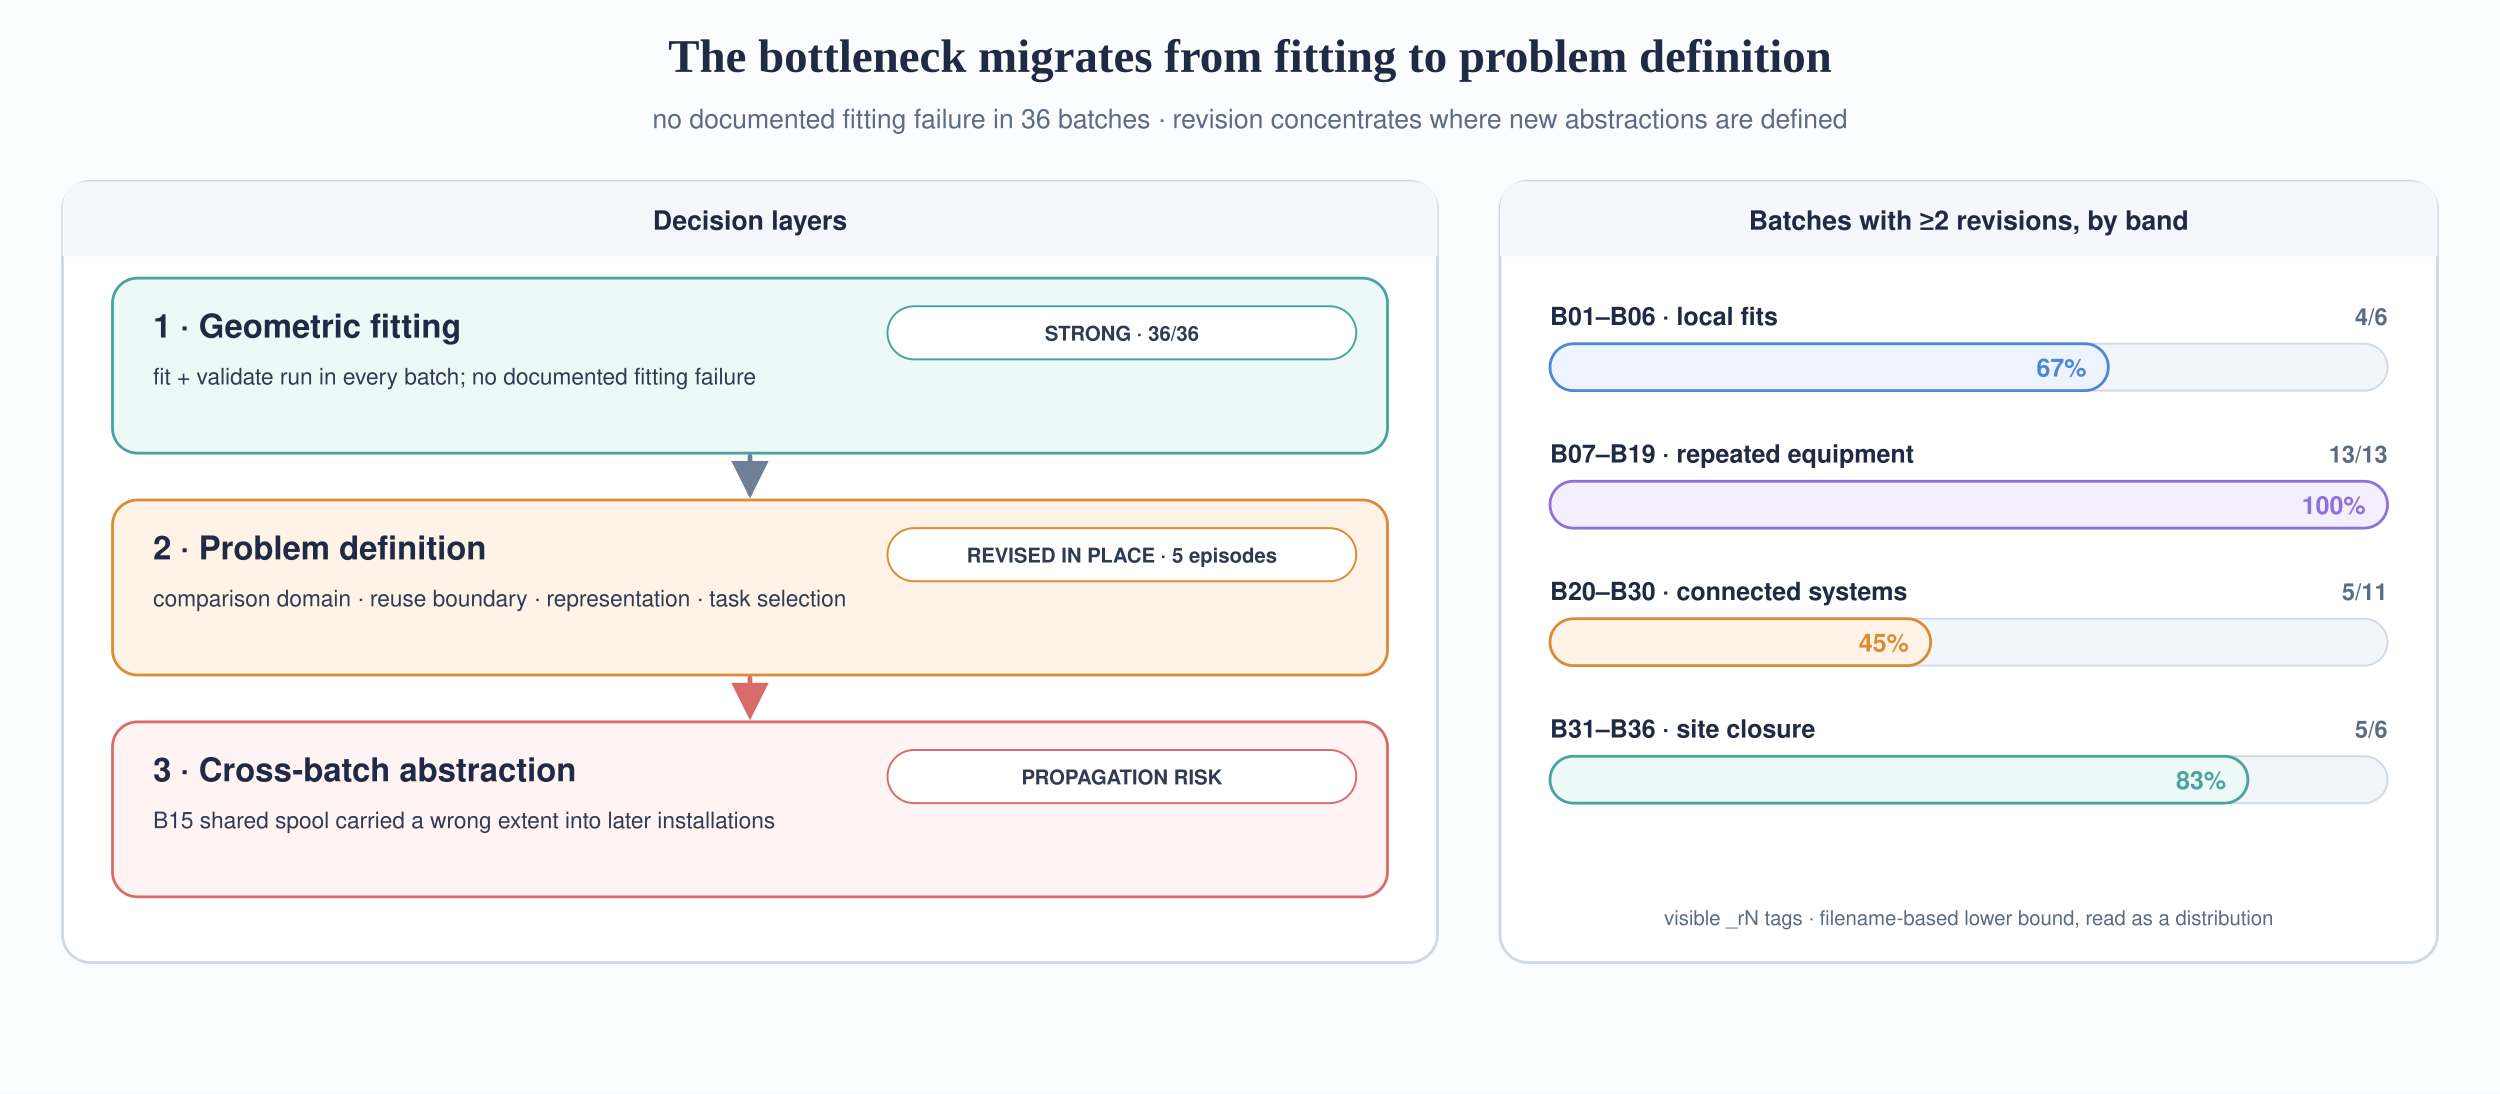
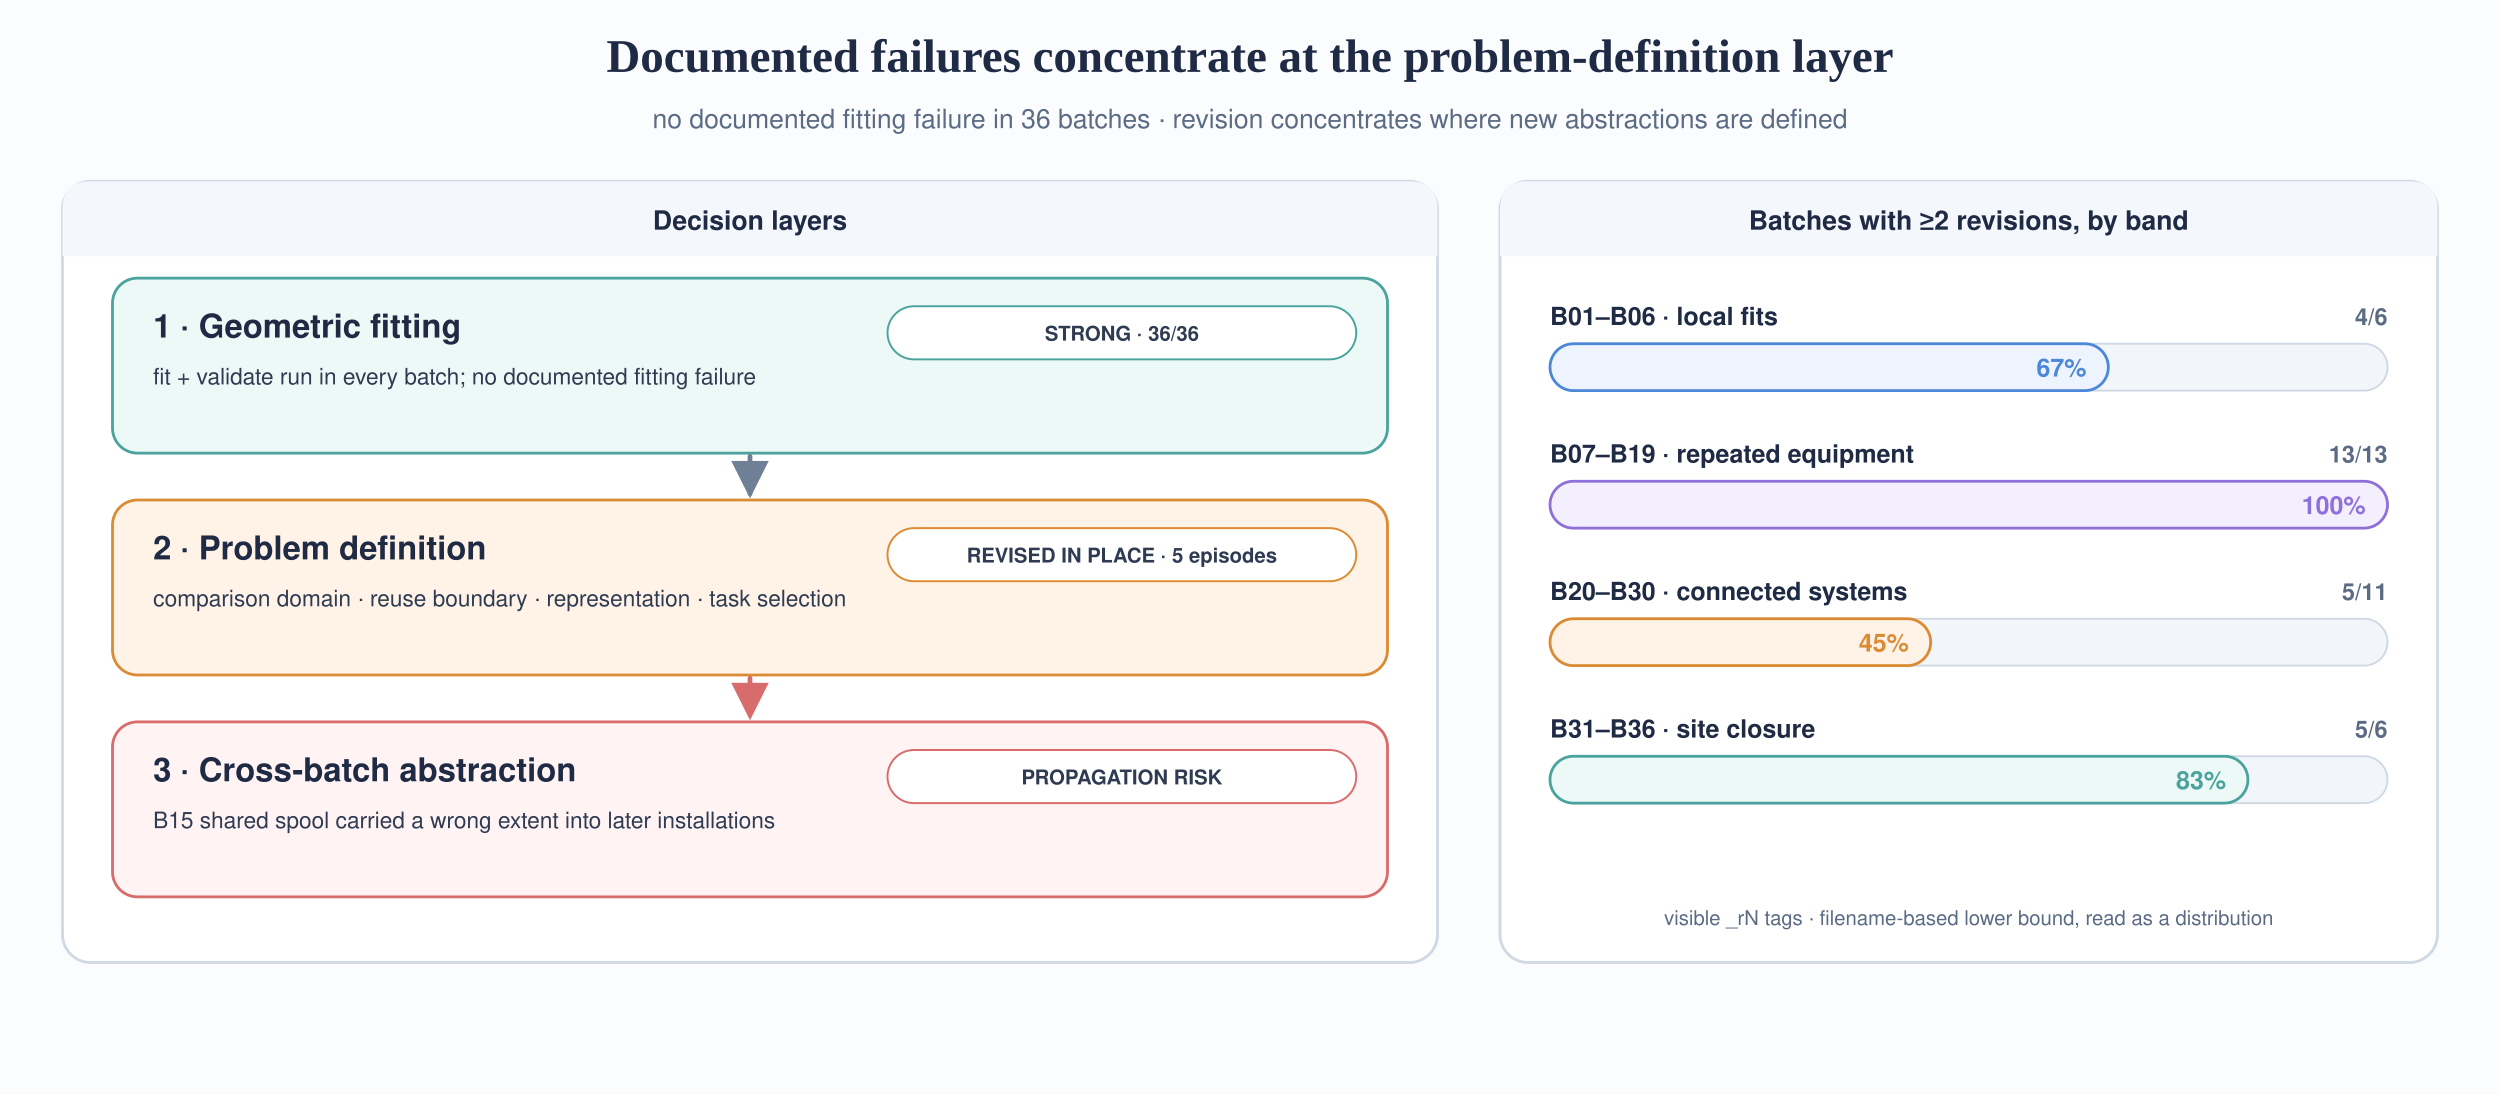
<svg xmlns="http://www.w3.org/2000/svg" width="1600" height="700" viewBox="0 0 1600 700">
  <defs>
    <marker id="arrow" markerWidth="8" markerHeight="8" refX="7" refY="4" orient="auto" markerUnits="strokeWidth">
      <path d="M0,0 L8,4 L0,8 z" fill="#6f7f95" />
    </marker>
  </defs>
  <defs>
    <marker id="arrowRed" markerWidth="8" markerHeight="8" refX="7" refY="4" orient="auto" markerUnits="strokeWidth">
      <path d="M0,0 L8,4 L0,8 z" fill="#d86c6c" />
    </marker>
  </defs>
  <rect x="0" y="0" width="1600" height="700" rx="0" fill="#fbfcfe" stroke="none" stroke-width="0" />
  <text x="800.0" y="46" text-anchor="middle" font-family="Georgia,Times New Roman,serif" font-size="30" font-weight="700" fill="#1f2a44">
-     <tspan x="800.0" dy="0">The bottleneck migrates from fitting to problem definition</tspan>
+     <tspan x="800.0" dy="0">Documented failures concentrate at the problem-definition layer</tspan>
  </text>
  <text x="800.0" y="82" text-anchor="middle" font-family="Helvetica,Arial,sans-serif" font-size="17" font-weight="400" fill="#5b6b84">
    <tspan x="800.0" dy="0">no documented fitting failure in 36 batches · revision concentrates where new abstractions are defined</tspan>
  </text>
  <rect x="40" y="116" width="880" height="500" rx="18" fill="white" stroke="#cfd8e3" stroke-width="1.8" />
  <path d="M58,116 H902 Q920,116 920,134 V164 H40 V134 Q40,116 58,116 Z" fill="#f4f7fb" />
  <text x="480.0" y="147" text-anchor="middle" font-family="Helvetica,Arial,sans-serif" font-size="17" font-weight="700" fill="#1f2a44">
    <tspan x="480.0" dy="0">Decision layers</tspan>
  </text>
  <rect x="72" y="178" width="816" height="112" rx="16" fill="#edf9f7" stroke="#4aa39d" stroke-width="1.8" />
  <text x="98" y="216" text-anchor="start" font-family="Helvetica,Arial,sans-serif" font-size="21" font-weight="700" fill="#1f2a44">
    <tspan x="98" dy="0">1 · Geometric fitting</tspan>
  </text>
  <rect x="568" y="196" width="300" height="34" rx="17" fill="white" stroke="#4aa39d" stroke-width="1.25" />
  <text x="718.0" y="218" text-anchor="middle" font-family="Helvetica,Arial,sans-serif" font-size="13" font-weight="700" fill="#2f3b52">
    <tspan x="718.0" dy="0">STRONG · 36/36</tspan>
  </text>
  <text x="98" y="246" text-anchor="start" font-family="Helvetica,Arial,sans-serif" font-size="14.5" font-weight="400" fill="#2f3b52">
    <tspan x="98" dy="0">fit + validate run in every batch; no documented fitting failure</tspan>
  </text>
  <line x1="480.0" y1="292" x2="480.0" y2="316" stroke="#6f7f95" stroke-width="3" stroke-linecap="round" marker-end="url(#arrow)" />
  <rect x="72" y="320" width="816" height="112" rx="16" fill="#fff3e8" stroke="#db8b33" stroke-width="1.8" />
  <text x="98" y="358" text-anchor="start" font-family="Helvetica,Arial,sans-serif" font-size="21" font-weight="700" fill="#1f2a44">
    <tspan x="98" dy="0">2 · Problem definition</tspan>
  </text>
  <rect x="568" y="338" width="300" height="34" rx="17" fill="white" stroke="#db8b33" stroke-width="1.25" />
  <text x="718.0" y="360" text-anchor="middle" font-family="Helvetica,Arial,sans-serif" font-size="13" font-weight="700" fill="#2f3b52">
    <tspan x="718.0" dy="0">REVISED IN PLACE · 5 episodes</tspan>
  </text>
  <text x="98" y="388" text-anchor="start" font-family="Helvetica,Arial,sans-serif" font-size="14.5" font-weight="400" fill="#2f3b52">
    <tspan x="98" dy="0">comparison domain · reuse boundary · representation · task selection</tspan>
  </text>
  <line x1="480.0" y1="434" x2="480.0" y2="458" stroke="#d86c6c" stroke-width="3" stroke-linecap="round" stroke-dasharray="7 7" marker-end="url(#arrowRed)" />
  <rect x="72" y="462" width="816" height="112" rx="16" fill="#fff3f3" stroke="#d86c6c" stroke-width="1.8" />
  <text x="98" y="500" text-anchor="start" font-family="Helvetica,Arial,sans-serif" font-size="21" font-weight="700" fill="#1f2a44">
    <tspan x="98" dy="0">3 · Cross-batch abstraction</tspan>
  </text>
  <rect x="568" y="480" width="300" height="34" rx="17" fill="white" stroke="#d86c6c" stroke-width="1.25" />
  <text x="718.0" y="502" text-anchor="middle" font-family="Helvetica,Arial,sans-serif" font-size="13" font-weight="700" fill="#2f3b52">
    <tspan x="718.0" dy="0">PROPAGATION RISK</tspan>
  </text>
  <text x="98" y="530" text-anchor="start" font-family="Helvetica,Arial,sans-serif" font-size="14.5" font-weight="400" fill="#2f3b52">
    <tspan x="98" dy="0">B15 shared spool carried a wrong extent into later installations</tspan>
  </text>
  <rect x="960" y="116" width="600" height="500" rx="18" fill="white" stroke="#cfd8e3" stroke-width="1.8" />
  <path d="M978,116 H1542 Q1560,116 1560,134 V164 H960 V134 Q960,116 978,116 Z" fill="#f4f7fb" />
  <text x="1260.0" y="147" text-anchor="middle" font-family="Helvetica,Arial,sans-serif" font-size="17" font-weight="700" fill="#1f2a44">
    <tspan x="1260.0" dy="0">Batches with ≥2 revisions, by band</tspan>
  </text>
  <text x="992" y="208" text-anchor="start" font-family="Helvetica,Arial,sans-serif" font-size="16" font-weight="700" fill="#1f2a44">
    <tspan x="992" dy="0">B01–B06 · local fits</tspan>
  </text>
  <text x="1528" y="208" text-anchor="end" font-family="Helvetica,Arial,sans-serif" font-size="15" font-weight="700" fill="#5b6b84">
    <tspan x="1528" dy="0">4/6</tspan>
  </text>
  <rect x="992" y="220" width="536" height="30" rx="15" fill="#f2f5fa" stroke="#cfd8e3" stroke-width="1.2" />
  <rect x="992" y="220" width="357.333" height="30" rx="15" fill="#edf4ff" stroke="#4d87d7" stroke-width="1.8" />
  <text x="1335.333" y="241" text-anchor="end" font-family="Helvetica,Arial,sans-serif" font-size="16" font-weight="800" fill="#4d87d7">
    <tspan x="1335.333" dy="0">67%</tspan>
  </text>
  <text x="992" y="296" text-anchor="start" font-family="Helvetica,Arial,sans-serif" font-size="16" font-weight="700" fill="#1f2a44">
    <tspan x="992" dy="0">B07–B19 · repeated equipment</tspan>
  </text>
  <text x="1528" y="296" text-anchor="end" font-family="Helvetica,Arial,sans-serif" font-size="15" font-weight="700" fill="#5b6b84">
    <tspan x="1528" dy="0">13/13</tspan>
  </text>
  <rect x="992" y="308" width="536" height="30" rx="15" fill="#f2f5fa" stroke="#cfd8e3" stroke-width="1.2" />
  <rect x="992" y="308" width="536.0" height="30" rx="15" fill="#f4efff" stroke="#8f70da" stroke-width="1.8" />
  <text x="1514.0" y="329" text-anchor="end" font-family="Helvetica,Arial,sans-serif" font-size="16" font-weight="800" fill="#8f70da">
    <tspan x="1514.0" dy="0">100%</tspan>
  </text>
  <text x="992" y="384" text-anchor="start" font-family="Helvetica,Arial,sans-serif" font-size="16" font-weight="700" fill="#1f2a44">
    <tspan x="992" dy="0">B20–B30 · connected systems</tspan>
  </text>
  <text x="1528" y="384" text-anchor="end" font-family="Helvetica,Arial,sans-serif" font-size="15" font-weight="700" fill="#5b6b84">
    <tspan x="1528" dy="0">5/11</tspan>
  </text>
  <rect x="992" y="396" width="536" height="30" rx="15" fill="#f2f5fa" stroke="#cfd8e3" stroke-width="1.2" />
  <rect x="992" y="396" width="243.636" height="30" rx="15" fill="#fff3e8" stroke="#db8b33" stroke-width="1.8" />
  <text x="1221.636" y="417" text-anchor="end" font-family="Helvetica,Arial,sans-serif" font-size="16" font-weight="800" fill="#db8b33">
    <tspan x="1221.636" dy="0">45%</tspan>
  </text>
  <text x="992" y="472" text-anchor="start" font-family="Helvetica,Arial,sans-serif" font-size="16" font-weight="700" fill="#1f2a44">
    <tspan x="992" dy="0">B31–B36 · site closure</tspan>
  </text>
  <text x="1528" y="472" text-anchor="end" font-family="Helvetica,Arial,sans-serif" font-size="15" font-weight="700" fill="#5b6b84">
    <tspan x="1528" dy="0">5/6</tspan>
  </text>
  <rect x="992" y="484" width="536" height="30" rx="15" fill="#f2f5fa" stroke="#cfd8e3" stroke-width="1.2" />
  <rect x="992" y="484" width="446.667" height="30" rx="15" fill="#edf9f7" stroke="#4aa39d" stroke-width="1.8" />
  <text x="1424.667" y="505" text-anchor="end" font-family="Helvetica,Arial,sans-serif" font-size="16" font-weight="800" fill="#4aa39d">
    <tspan x="1424.667" dy="0">83%</tspan>
  </text>
  <text x="1260.0" y="592" text-anchor="middle" font-family="Helvetica,Arial,sans-serif" font-size="13" font-weight="400" fill="#5b6b84">
    <tspan x="1260.0" dy="0">visible _rN tags · filename-based lower bound, read as a distribution</tspan>
  </text>
</svg>
